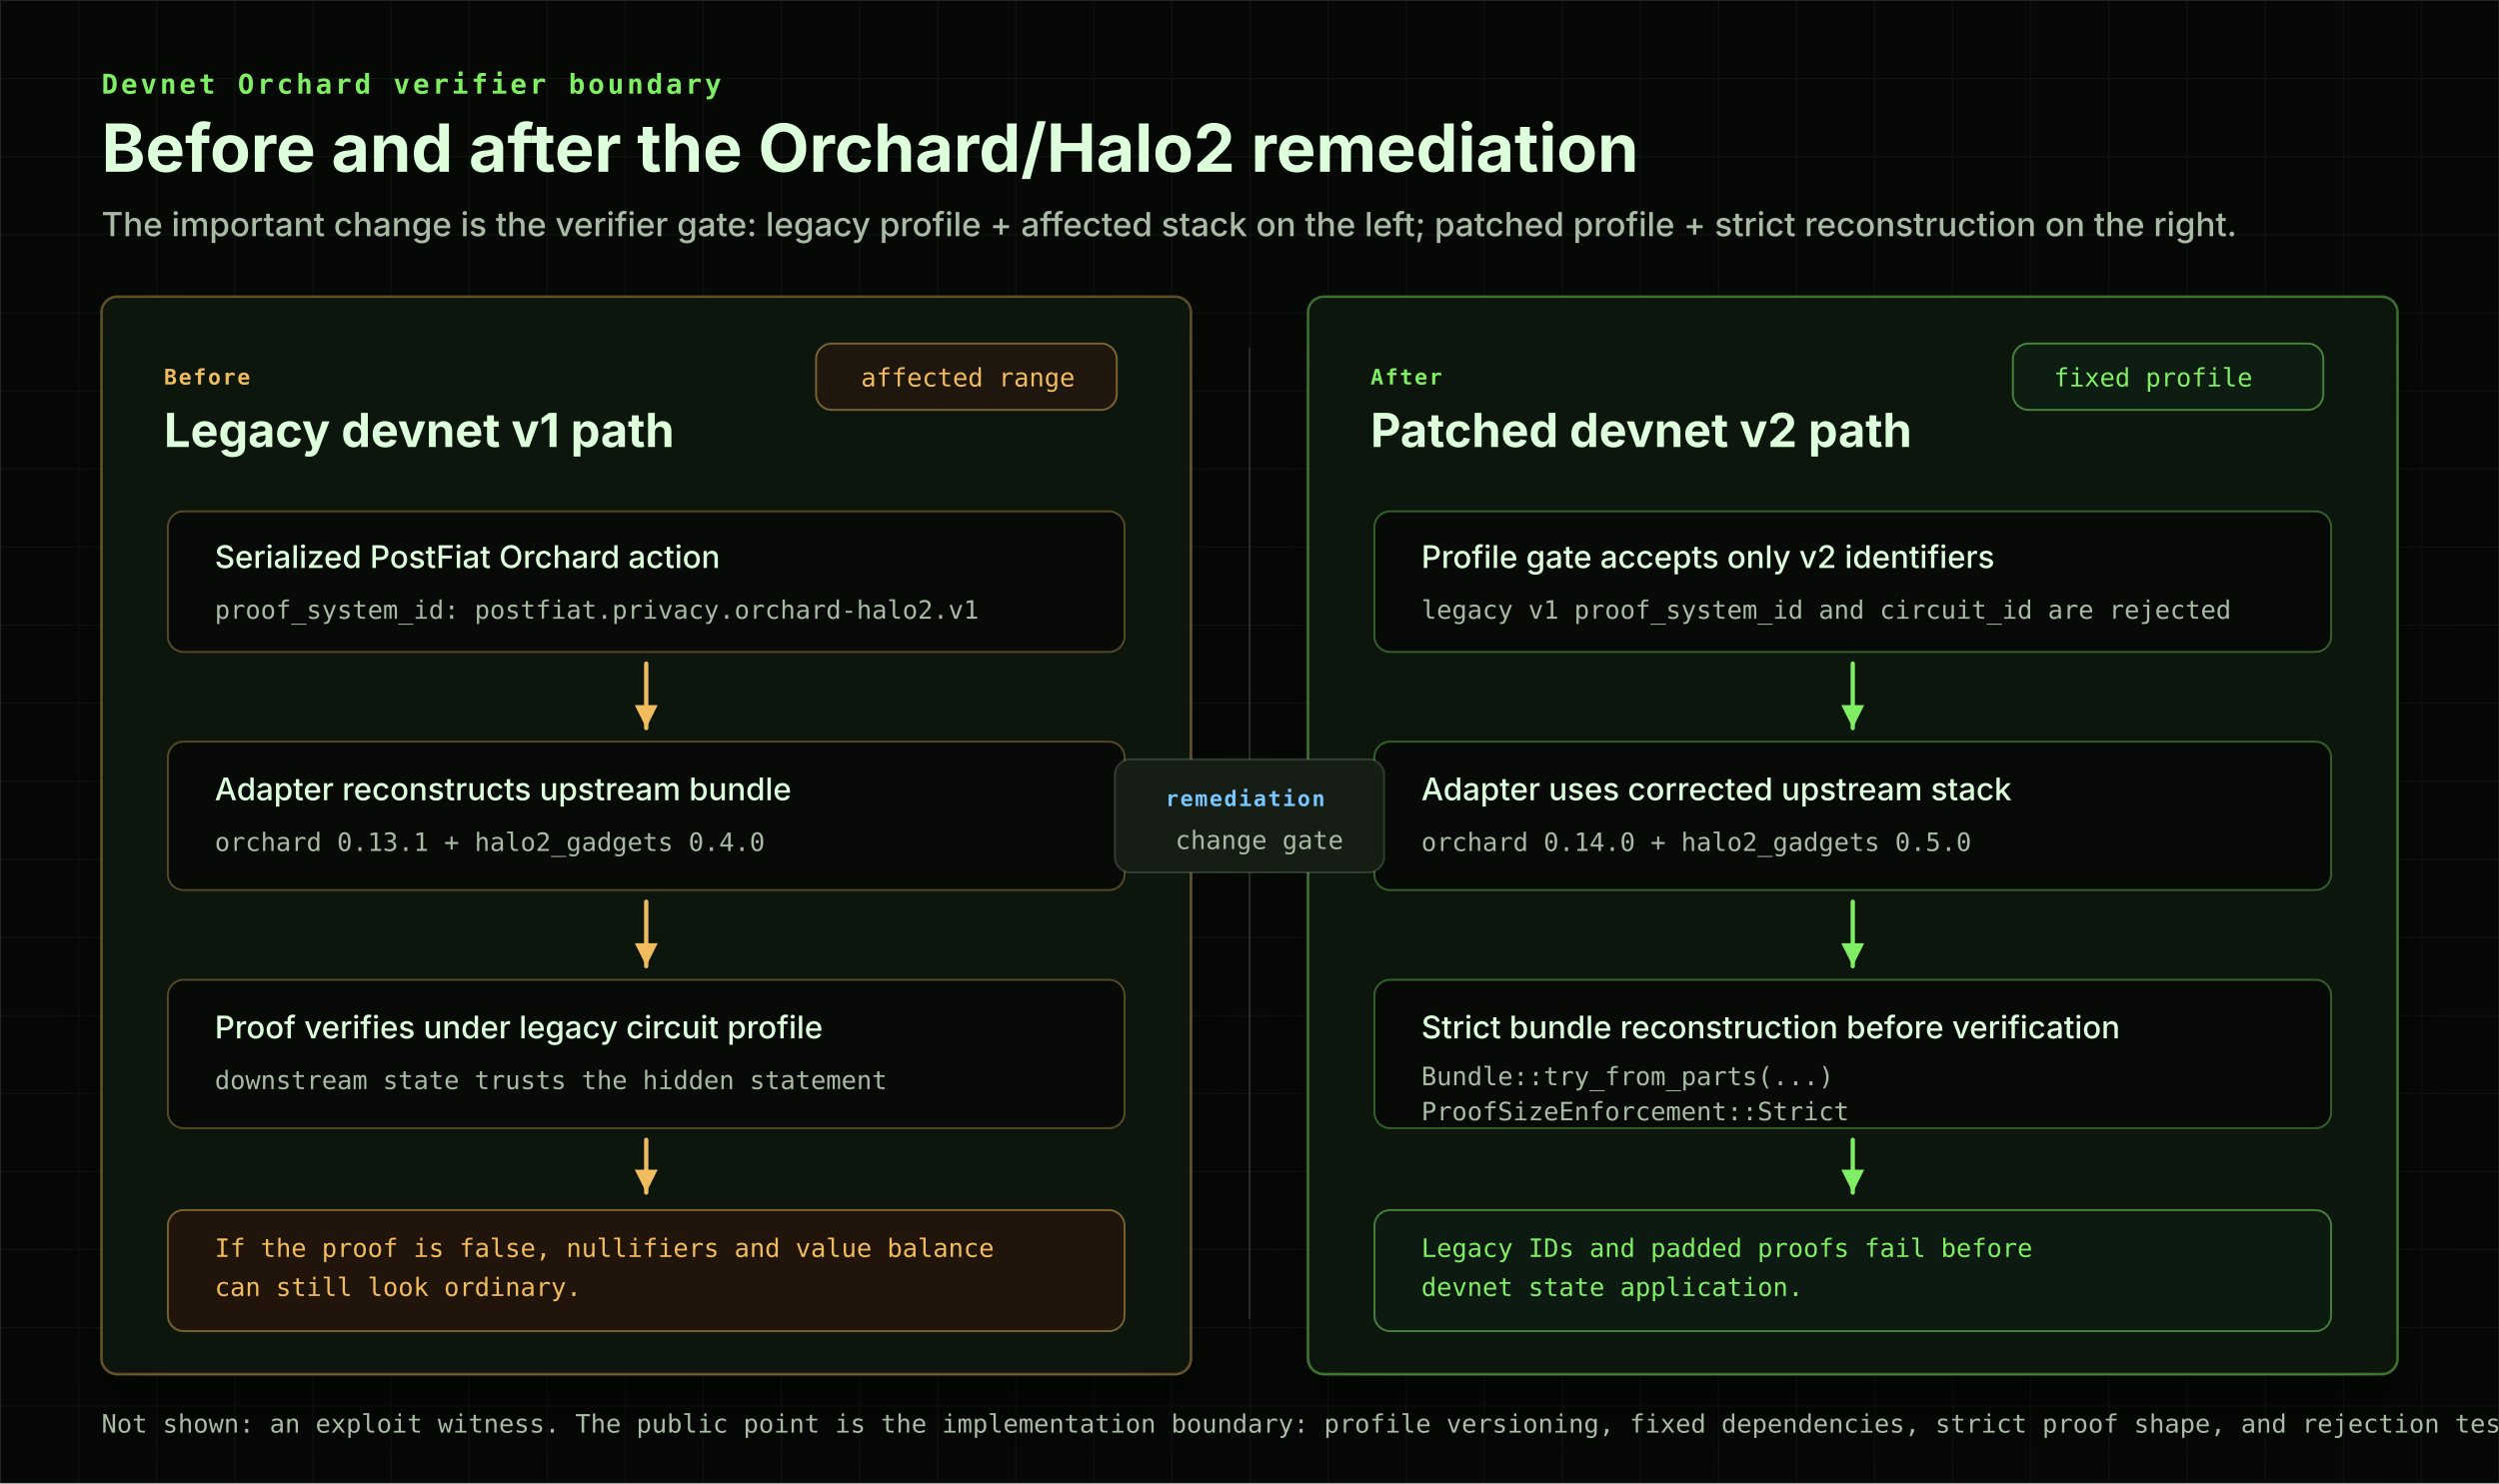
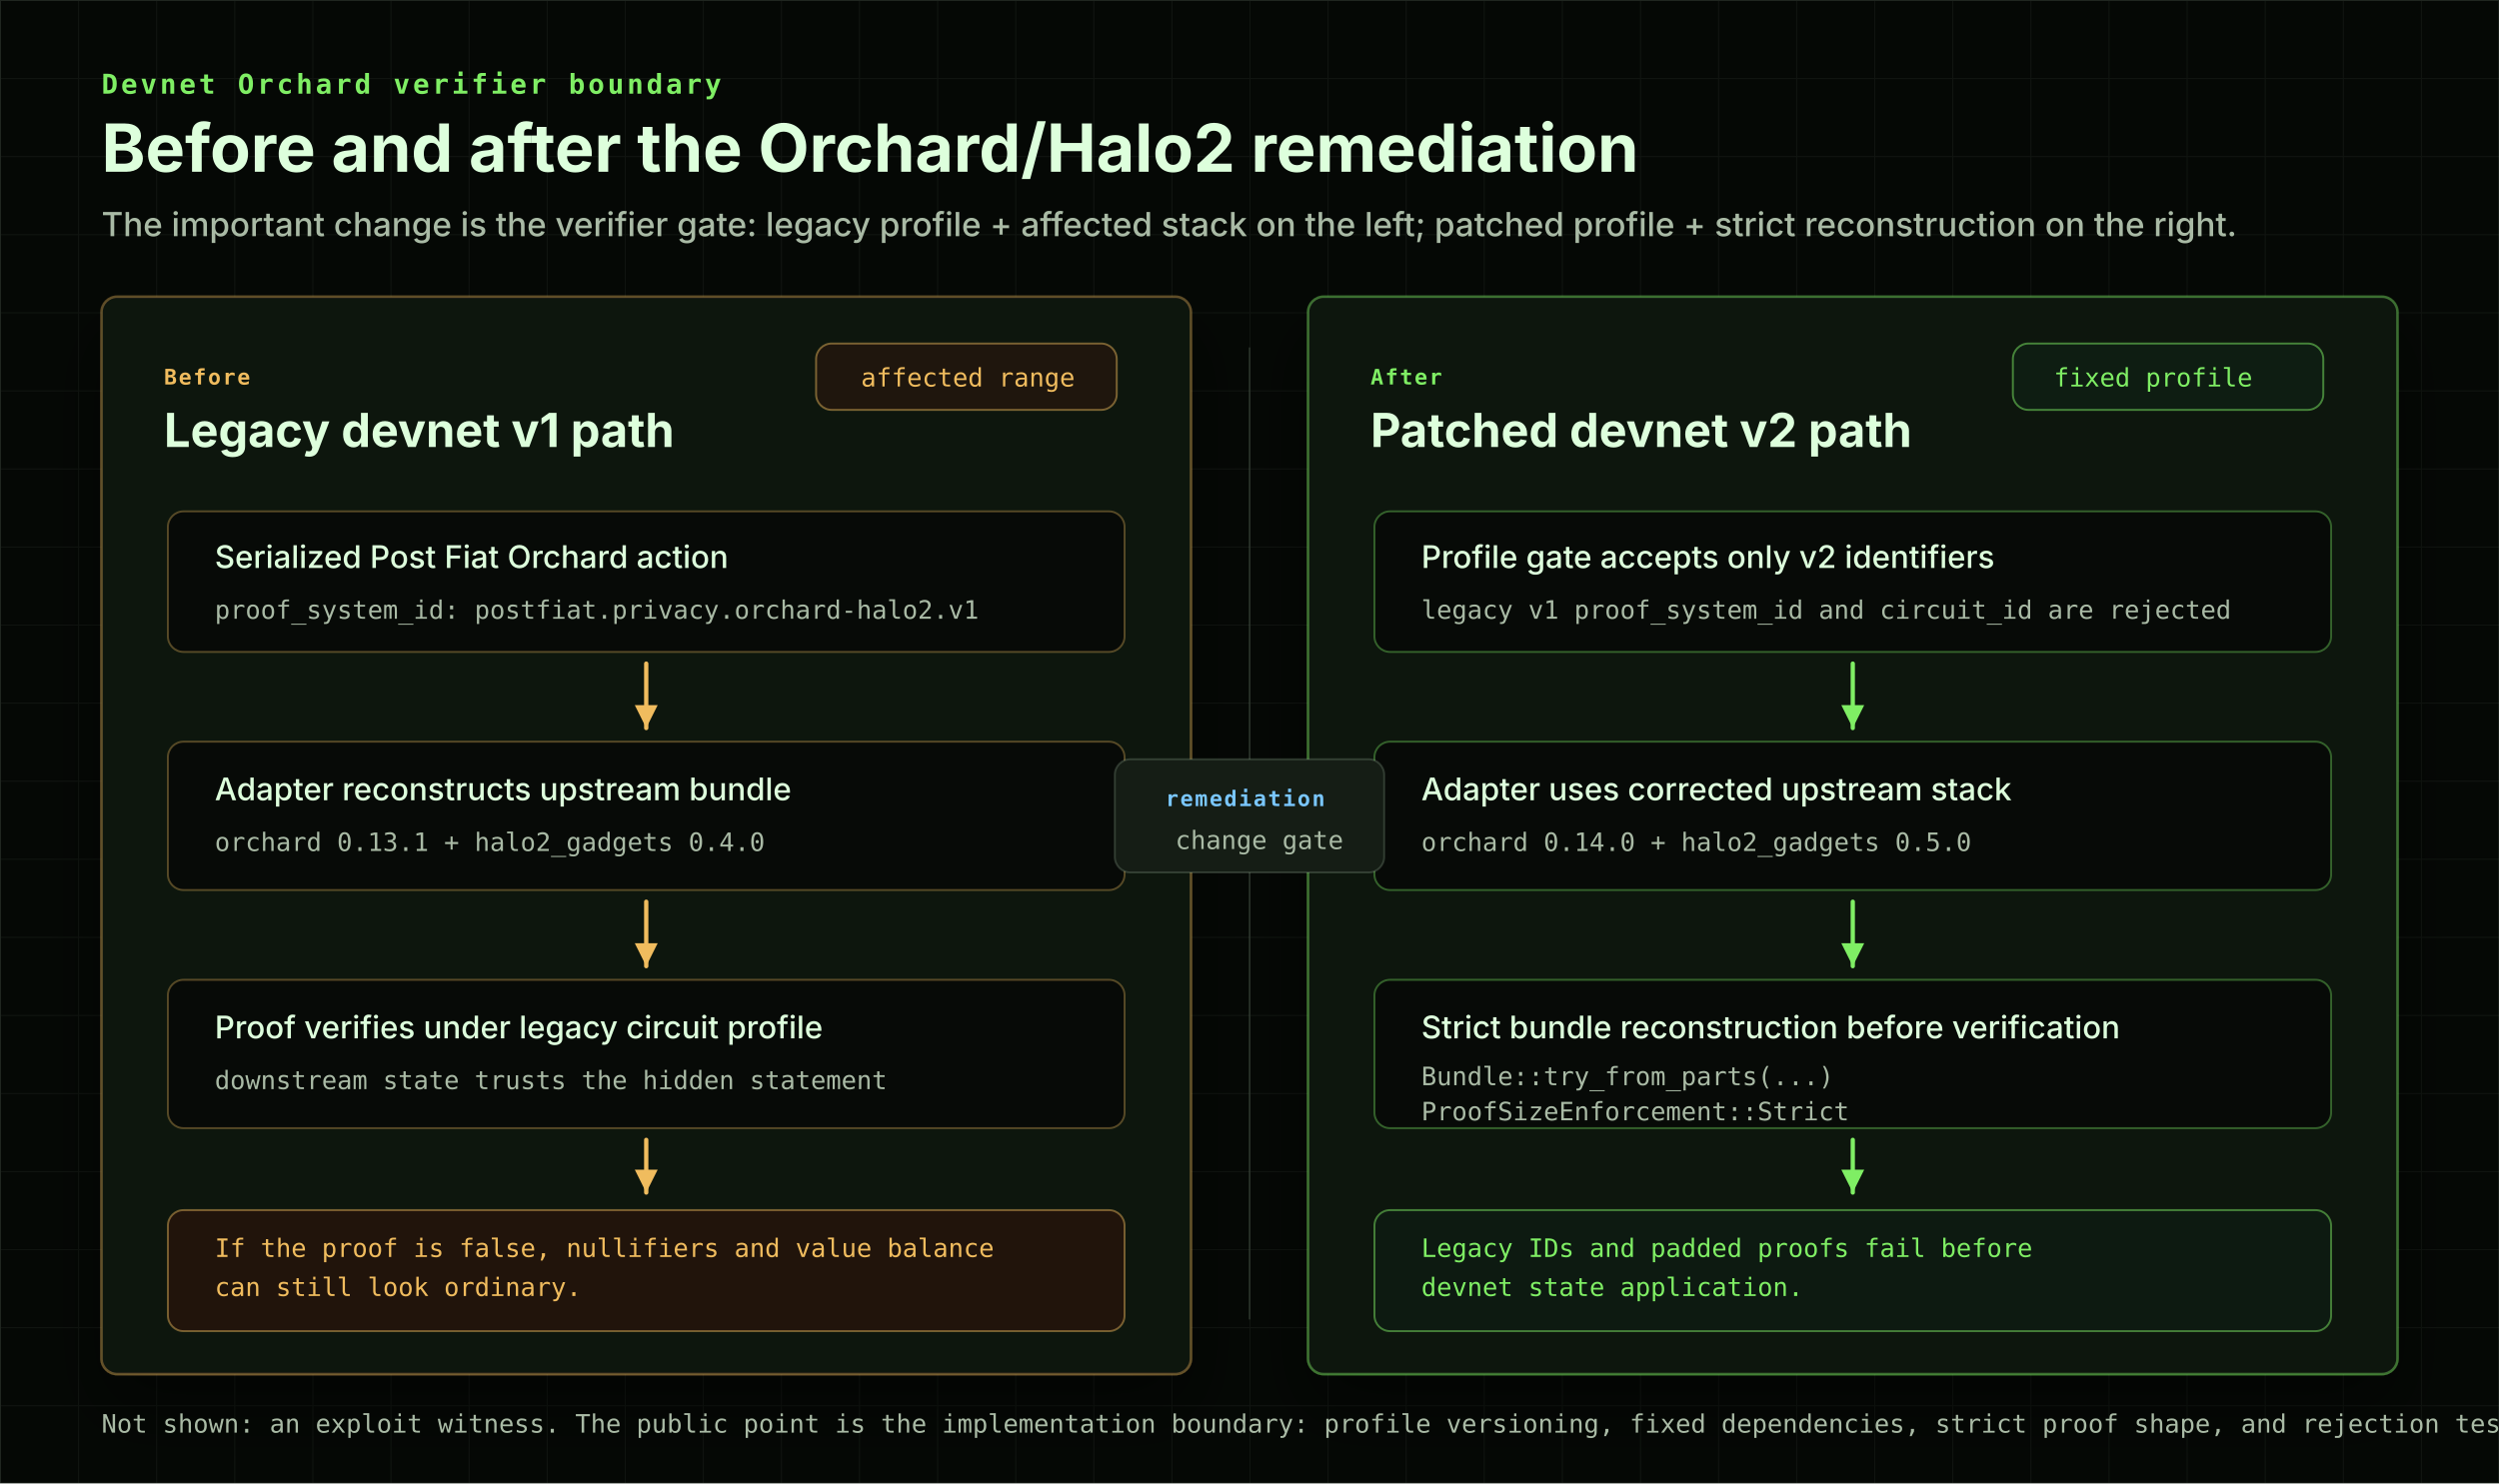
<svg xmlns="http://www.w3.org/2000/svg" width="1280" height="760" viewBox="0 0 1280 760" role="img" aria-labelledby="title desc">
  <defs>
    <pattern id="grid" width="40" height="40" patternUnits="userSpaceOnUse">
      <path d="M40 0H0V40" fill="none" stroke="#ddffdc" stroke-opacity=".05" stroke-width="1" />
    </pattern>
    <marker id="arrowGreen" viewBox="0 0 12 12" refX="10" refY="6" markerWidth="8" markerHeight="8" orient="auto-start-reverse">
      <path d="M2 2L10 6L2 10Z" fill="#7fee64" />
    </marker>
    <marker id="arrowAmber" viewBox="0 0 12 12" refX="10" refY="6" markerWidth="8" markerHeight="8" orient="auto-start-reverse">
      <path d="M2 2L10 6L2 10Z" fill="#f0bc5e" />
    </marker>
    <filter id="softShadow" x="-10%" y="-10%" width="120%" height="130%">
      <feDropShadow dx="0" dy="18" stdDeviation="18" flood-color="#000000" flood-opacity=".45" />
    </filter>
    <style>
      .bg{fill:#050805}
      .panel{fill:#101410;stroke:#ddffdc;stroke-opacity:.18;stroke-width:1.3;filter:url(#softShadow)}
      .panel-left{stroke:#f0bc5e;stroke-opacity:.36}
      .panel-right{stroke:#7fee64;stroke-opacity:.42}
      .kicker{font:600 14px ui-monospace,SFMono-Regular,Menlo,Monaco,Consolas,monospace;letter-spacing:.11em;text-transform:uppercase}
      .title{font:650 34px Inter,system-ui,-apple-system,BlinkMacSystemFont,"Segoe UI",sans-serif;letter-spacing:0}
      .subtitle{font:500 17px Inter,system-ui,-apple-system,BlinkMacSystemFont,"Segoe UI",sans-serif}
      .panel-title{font:650 24px Inter,system-ui,-apple-system,BlinkMacSystemFont,"Segoe UI",sans-serif;letter-spacing:0}
      .body{font:500 16px Inter,system-ui,-apple-system,BlinkMacSystemFont,"Segoe UI",sans-serif}
      .small{font:500 13px ui-monospace,SFMono-Regular,Menlo,Monaco,Consolas,monospace}
      .tiny{font:600 11px ui-monospace,SFMono-Regular,Menlo,Monaco,Consolas,monospace;letter-spacing:.08em;text-transform:uppercase}
      .pale{fill:#ddffdc}
      .muted{fill:#a9baa5}
      .green{fill:#7fee64}
      .amber{fill:#f0bc5e}
      .red{fill:#ff7d72}
      .blue{fill:#7ac7ff}
      .box{fill:#070a07;stroke:#ddffdc;stroke-opacity:.16;stroke-width:1}
      .leftbox{stroke:#f0bc5e;stroke-opacity:.33}
      .rightbox{stroke:#7fee64;stroke-opacity:.36}
      .risk{fill:#21140b;stroke:#f0bc5e;stroke-opacity:.45}
      .safe{fill:#0d1a11;stroke:#7fee64;stroke-opacity:.48}
      .badge{fill:#151d15;stroke:#ddffdc;stroke-opacity:.17}
      .before-badge{fill:#1f160d;stroke:#f0bc5e;stroke-opacity:.46}
      .after-badge{fill:#0e1d12;stroke:#7fee64;stroke-opacity:.5}
      .arrow-line{fill:none;stroke-width:2.2;stroke-linecap:round;stroke-linejoin:round}
      .divider{stroke:#ddffdc;stroke-opacity:.13;stroke-width:1}
    </style>
  </defs>
  <rect class="bg" width="1280" height="760" />
  <rect width="1280" height="760" fill="url(#grid)" />
  <path d="M0 0H1280V760H0Z" fill="none" stroke="#ddffdc" stroke-opacity=".08" />
  <text x="52" y="48" class="kicker green">Devnet Orchard verifier boundary</text>
  <text x="52" y="88" class="title pale">Before and after the Orchard/Halo2 remediation</text>
  <text x="52" y="121" class="subtitle muted">The important change is the verifier gate: legacy profile + affected stack on the left; patched profile + strict reconstruction on the right.</text>
  <rect x="52" y="152" width="558" height="552" rx="8" class="panel panel-left" />
  <rect x="670" y="152" width="558" height="552" rx="8" class="panel panel-right" />
  <text x="84" y="197" class="tiny amber">Before</text>
  <text x="84" y="229" class="panel-title pale">Legacy devnet v1 path</text>
  <rect x="418" y="176" width="154" height="34" rx="8" class="before-badge" />
  <text x="441" y="198" class="small amber">affected range</text>
  <text x="702" y="197" class="tiny green">After</text>
  <text x="702" y="229" class="panel-title pale">Patched devnet v2 path</text>
  <rect x="1031" y="176" width="159" height="34" rx="8" class="after-badge" />
  <text x="1052" y="198" class="small green">fixed profile</text>
  <rect x="86" y="262" width="490" height="72" rx="8" class="box leftbox" />
-   <text x="110" y="291" class="body pale">Serialized PostFiat Orchard action</text>
+   <text x="110" y="291" class="body pale">Serialized Post Fiat Orchard action</text>
  <text x="110" y="317" class="small muted">proof_system_id: postfiat.privacy.orchard-halo2.v1</text>
  <path d="M331 340V373" class="arrow-line" stroke="#f0bc5e" marker-end="url(#arrowAmber)" />
  <rect x="86" y="380" width="490" height="76" rx="8" class="box leftbox" />
  <text x="110" y="410" class="body pale">Adapter reconstructs upstream bundle</text>
  <text x="110" y="436" class="small muted">orchard 0.13.1  +  halo2_gadgets 0.4.0</text>
  <path d="M331 462V495" class="arrow-line" stroke="#f0bc5e" marker-end="url(#arrowAmber)" />
  <rect x="86" y="502" width="490" height="76" rx="8" class="box leftbox" />
  <text x="110" y="532" class="body pale">Proof verifies under legacy circuit profile</text>
  <text x="110" y="558" class="small muted">downstream state trusts the hidden statement</text>
  <path d="M331 584V611" class="arrow-line" stroke="#f0bc5e" marker-end="url(#arrowAmber)" />
  <rect x="86" y="620" width="490" height="62" rx="8" class="risk" />
  <text x="110" y="644" class="small amber">If the proof is false, nullifiers and value balance</text>
  <text x="110" y="664" class="small amber">can still look ordinary.</text>
  <rect x="704" y="262" width="490" height="72" rx="8" class="box rightbox" />
  <text x="728" y="291" class="body pale">Profile gate accepts only v2 identifiers</text>
  <text x="728" y="317" class="small muted">legacy v1 proof_system_id and circuit_id are rejected</text>
  <path d="M949 340V373" class="arrow-line" stroke="#7fee64" marker-end="url(#arrowGreen)" />
  <rect x="704" y="380" width="490" height="76" rx="8" class="box rightbox" />
  <text x="728" y="410" class="body pale">Adapter uses corrected upstream stack</text>
  <text x="728" y="436" class="small muted">orchard 0.14.0  +  halo2_gadgets 0.5.0</text>
  <path d="M949 462V495" class="arrow-line" stroke="#7fee64" marker-end="url(#arrowGreen)" />
  <rect x="704" y="502" width="490" height="76" rx="8" class="box rightbox" />
  <text x="728" y="532" class="body pale">Strict bundle reconstruction before verification</text>
  <text x="728" y="556" class="small muted">Bundle::try_from_parts(...)</text>
  <text x="728" y="574" class="small muted">ProofSizeEnforcement::Strict</text>
  <path d="M949 584V611" class="arrow-line" stroke="#7fee64" marker-end="url(#arrowGreen)" />
  <rect x="704" y="620" width="490" height="62" rx="8" class="safe" />
  <text x="728" y="644" class="small green">Legacy IDs and padded proofs fail before</text>
  <text x="728" y="664" class="small green">devnet state application.</text>
  <line x1="640" y1="178" x2="640" y2="676" class="divider" />
  <path d="M596 428H684" class="arrow-line" stroke="#7ac7ff" marker-end="url(#arrowGreen)" />
  <rect x="571" y="389" width="138" height="58" rx="8" class="badge" />
  <text x="597" y="413" class="tiny blue">remediation</text>
  <text x="602" y="435" class="small muted">change gate</text>
  <text x="52" y="734" class="small muted">Not shown: an exploit witness. The public point is the implementation boundary: profile versioning, fixed dependencies, strict proof shape, and rejection tests.</text>
</svg>
